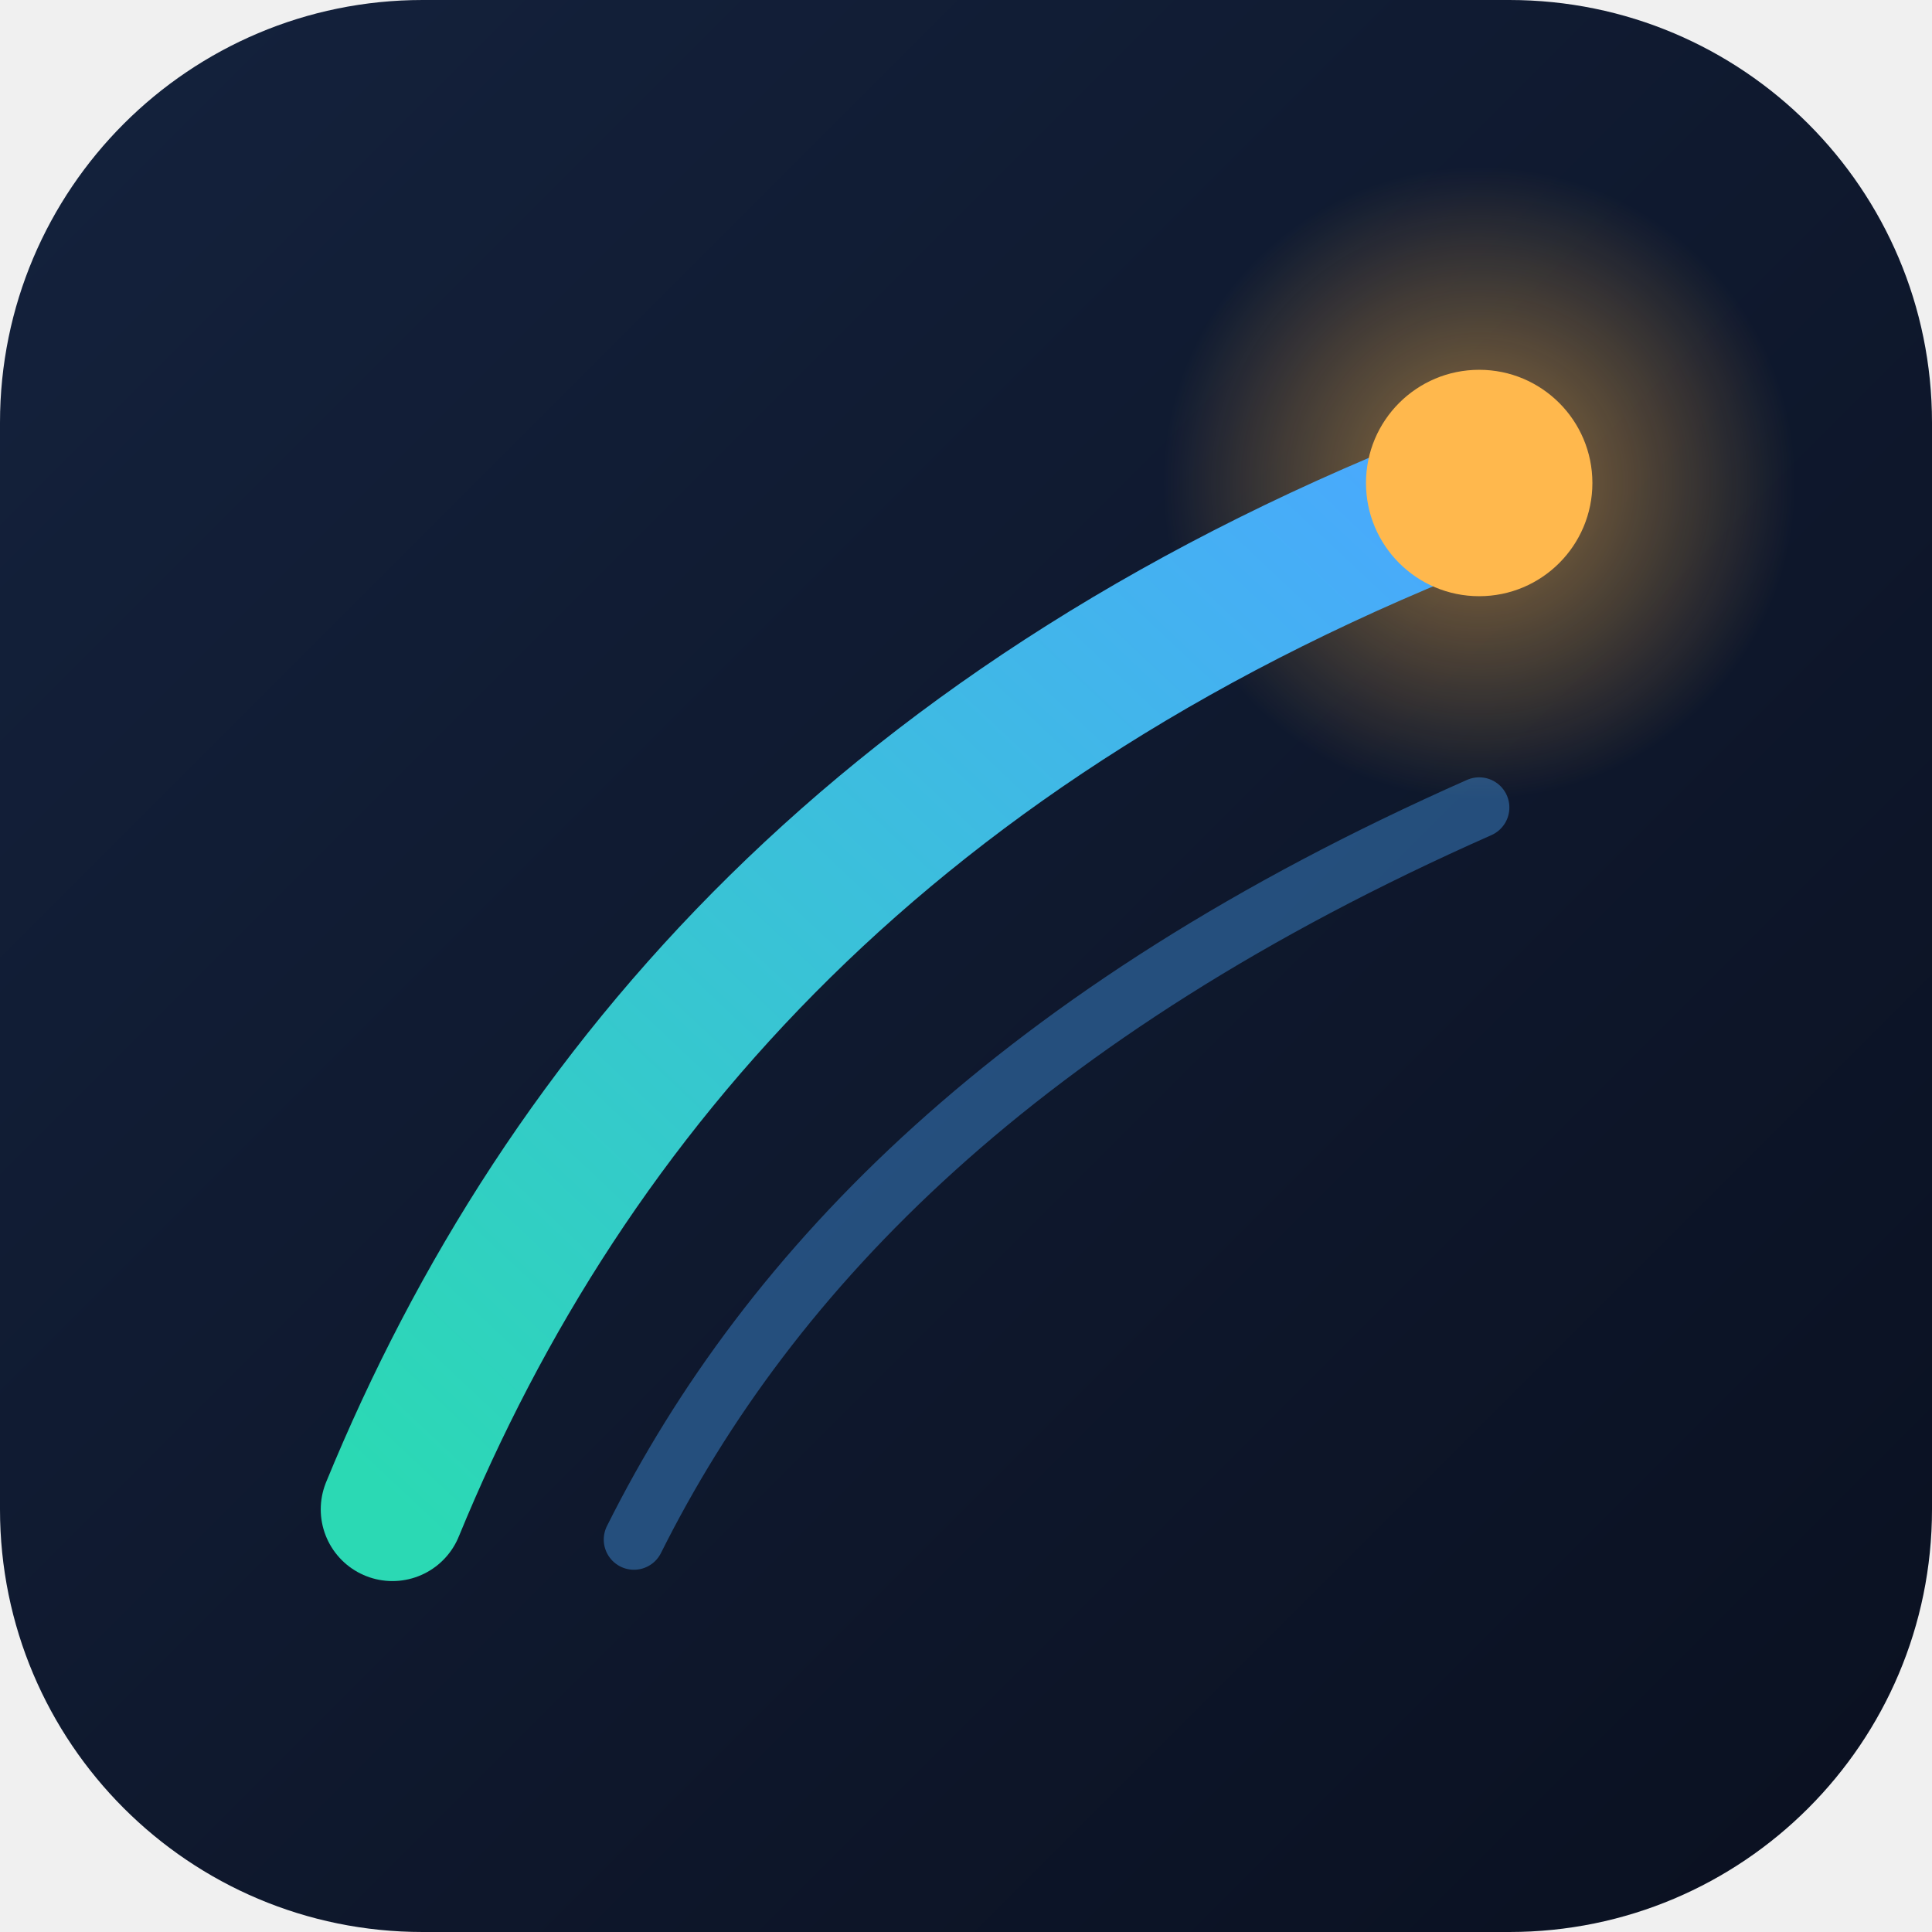
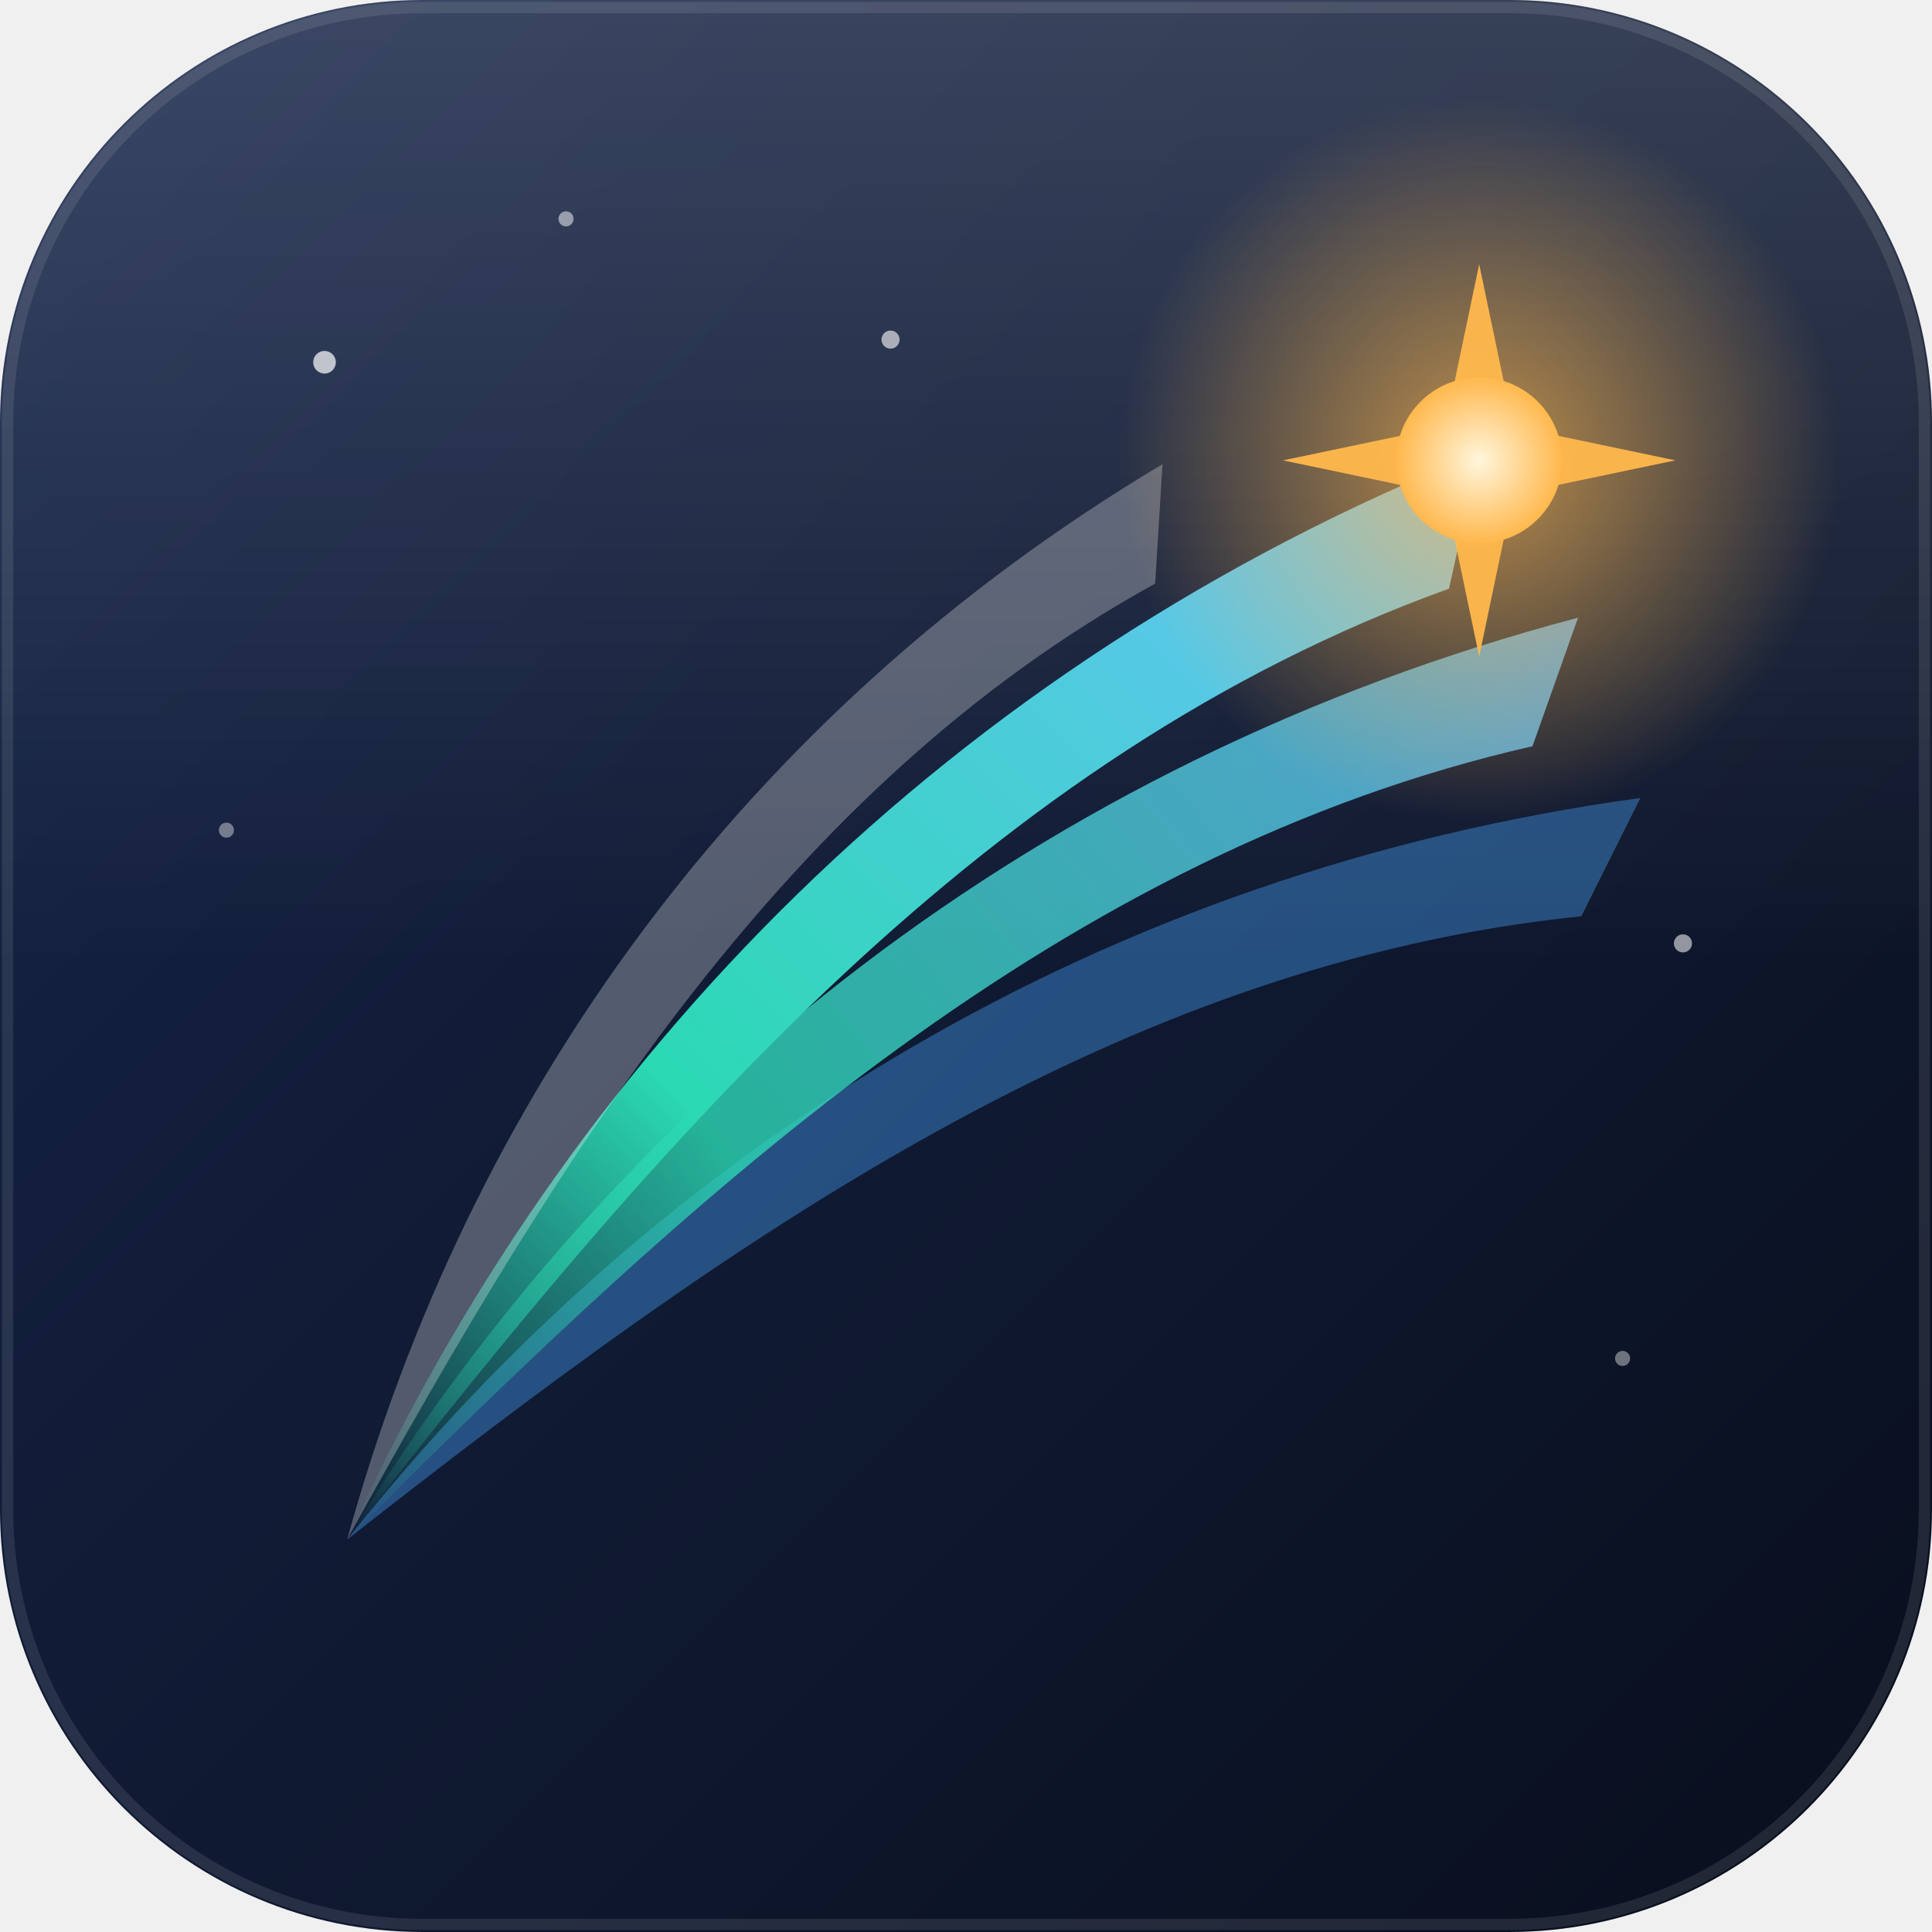
- <svg xmlns="http://www.w3.org/2000/svg" viewBox="0 0 512 512">
+ <svg xmlns="http://www.w3.org/2000/svg" xmlns:xlink="http://www.w3.org/1999/xlink" viewBox="0 0 512 512">
  <defs>
    <linearGradient id="tile" x1="0" y1="0" x2="1" y2="1">
-       <stop offset="0" stop-color="#14223d" />
-       <stop offset="1" stop-color="#0a1020" />
+       <stop offset="0" stop-color="#16264a" />
+       <stop offset="1" stop-color="#090e1c" />
    </linearGradient>
-     <linearGradient id="arc" x1="0" y1="1" x2="1" y2="0">
-       <stop offset="0" stop-color="#2bd9b4" />
-       <stop offset="1" stop-color="#4aa8ff" />
+     <linearGradient id="sheen" x1="0" y1="0" x2="0" y2="1">
+       <stop offset="0" stop-color="#fff" stop-opacity=".16" />
+       <stop offset=".5" stop-color="#fff" stop-opacity="0" />
+     </linearGradient>
+     <linearGradient id="trail" x1="0" y1="1" x2="1" y2="0">
+       <stop offset="0" stop-color="#2bd9b4" stop-opacity="0" />
+       <stop offset=".35" stop-color="#2bd9b4" />
+       <stop offset="1" stop-color="#6cc0ff" />
    </linearGradient>
    <radialGradient id="glow">
-       <stop offset="0" stop-color="#ffb84d" stop-opacity=".55" />
+       <stop offset="0" stop-color="#ffb84d" stop-opacity=".7" />
      <stop offset="1" stop-color="#ffb84d" stop-opacity="0" />
    </radialGradient>
+     <radialGradient id="core">
+       <stop offset="0" stop-color="#fff6dd" />
+       <stop offset="1" stop-color="#ffb84d" />
+     </radialGradient>
+     <path id="swoop" d="M92 408 C150 280 252 176 392 120 L384 156 C262 200 176 300 92 408 Z" />
  </defs>
  <rect width="512" height="512" rx="112" fill="url(#tile)" />
-   <circle cx="392" cy="128" r="84" fill="url(#glow)" />
-   <path d="M104 400 C150 288 236 190 392 130" fill="none" stroke="url(#arc)" stroke-width="38" stroke-linecap="round" />
-   <path d="M168 408 C204 336 270 268 392 214" fill="none" stroke="#4aa8ff" stroke-opacity=".38" stroke-width="16" stroke-linecap="round" />
-   <circle cx="392" cy="128" r="30" fill="#ffb84d" />
+   <rect width="512" height="512" rx="112" fill="url(#sheen)" />
+   <rect x="2" y="2" width="508" height="508" rx="110" fill="none" stroke="#fff" stroke-opacity=".10" stroke-width="3" />
+   <g fill="#fff">
+     <circle cx="86" cy="96" r="3" opacity=".7" />
+     <circle cx="150" cy="58" r="2" opacity=".5" />
+     <circle cx="236" cy="90" r="2.4" opacity=".6" />
+     <circle cx="446" cy="250" r="2.4" opacity=".55" />
+     <circle cx="430" cy="360" r="2" opacity=".4" />
+     <circle cx="60" cy="220" r="2" opacity=".4" />
+   </g>
+   <use xlink:href="#swoop" href="#swoop" fill="#4aa8ff" fill-opacity=".38" transform="translate(92 408) rotate(14) scale(.95) translate(-92 -408)" />
+   <use xlink:href="#swoop" href="#swoop" fill="url(#trail)" fill-opacity=".8" transform="translate(92 408) rotate(7) scale(.98) translate(-92 -408)" />
+   <use xlink:href="#swoop" href="#swoop" fill="url(#trail)" />
+   <use xlink:href="#swoop" href="#swoop" fill="#fff" fill-opacity=".28" transform="translate(92 408) rotate(-9) scale(.86) translate(-92 -408)" />
+   <circle cx="392" cy="122" r="96" fill="url(#glow)" />
+   <path d="M392 70 L401 113 L444 122 L401 131 L392 174 L383 131 L340 122 L383 113 Z" fill="#ffb84d" opacity=".95" />
+   <circle cx="392" cy="122" r="22" fill="url(#core)" />
</svg>
